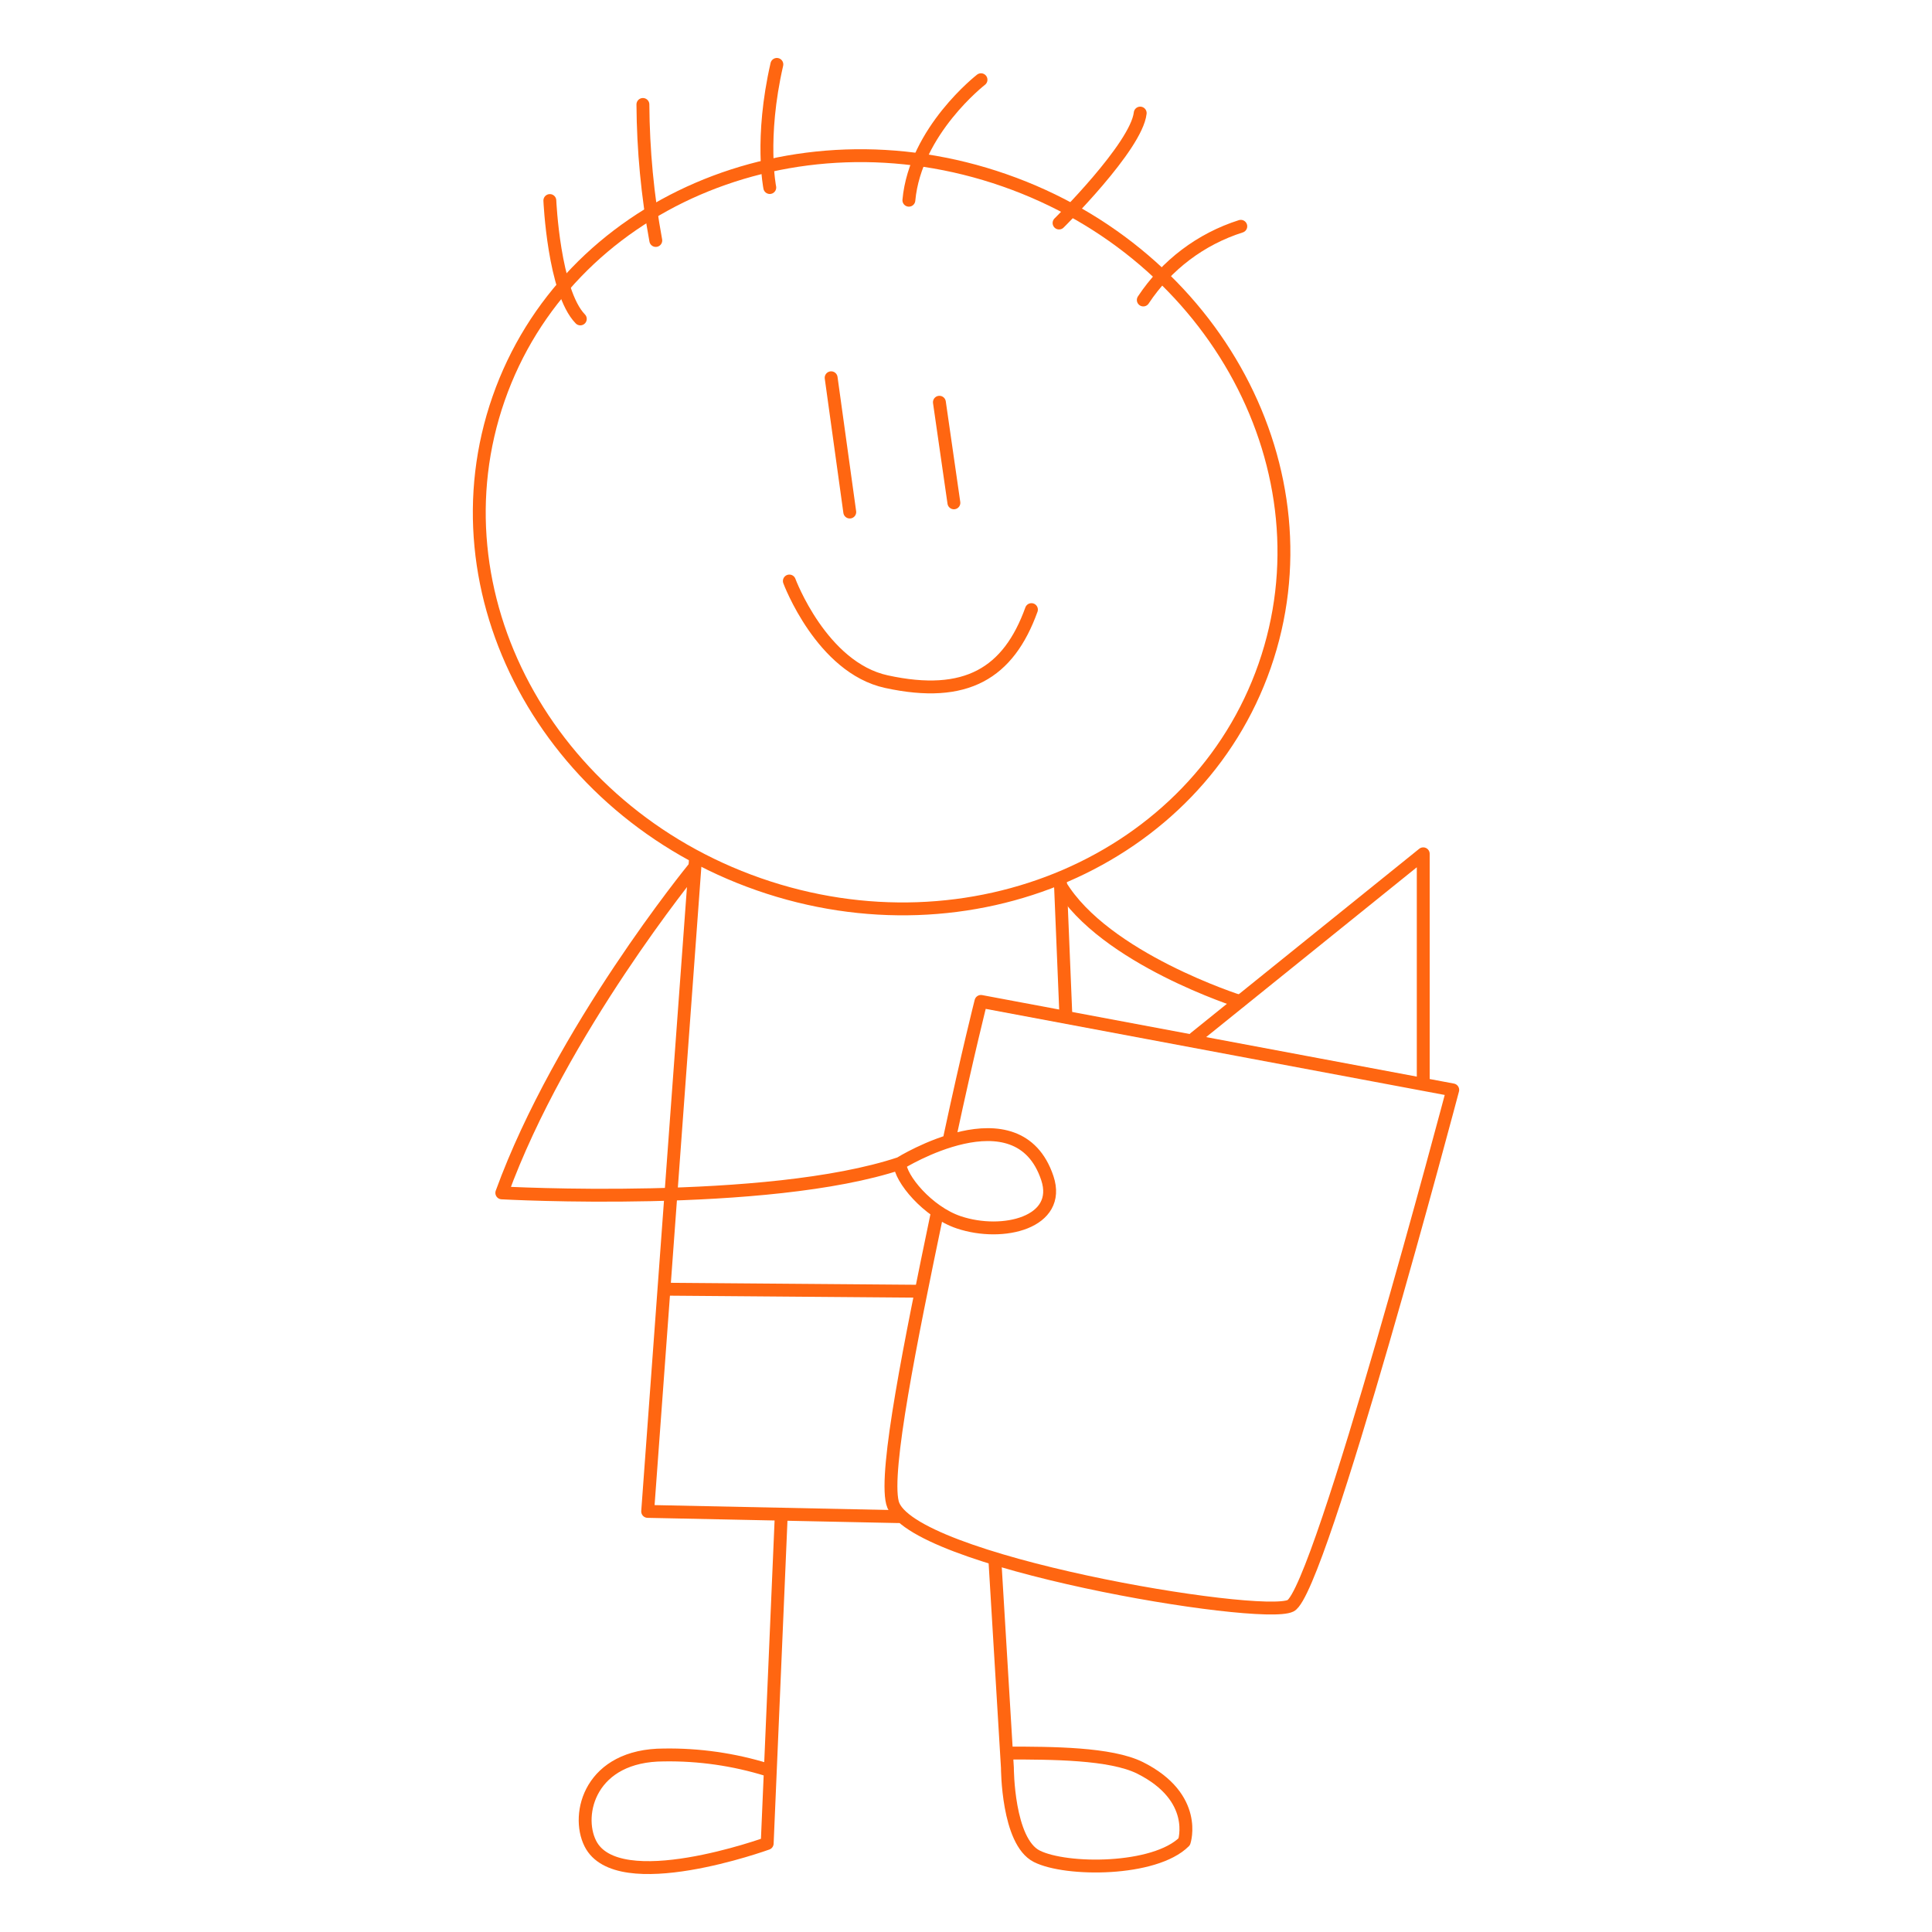
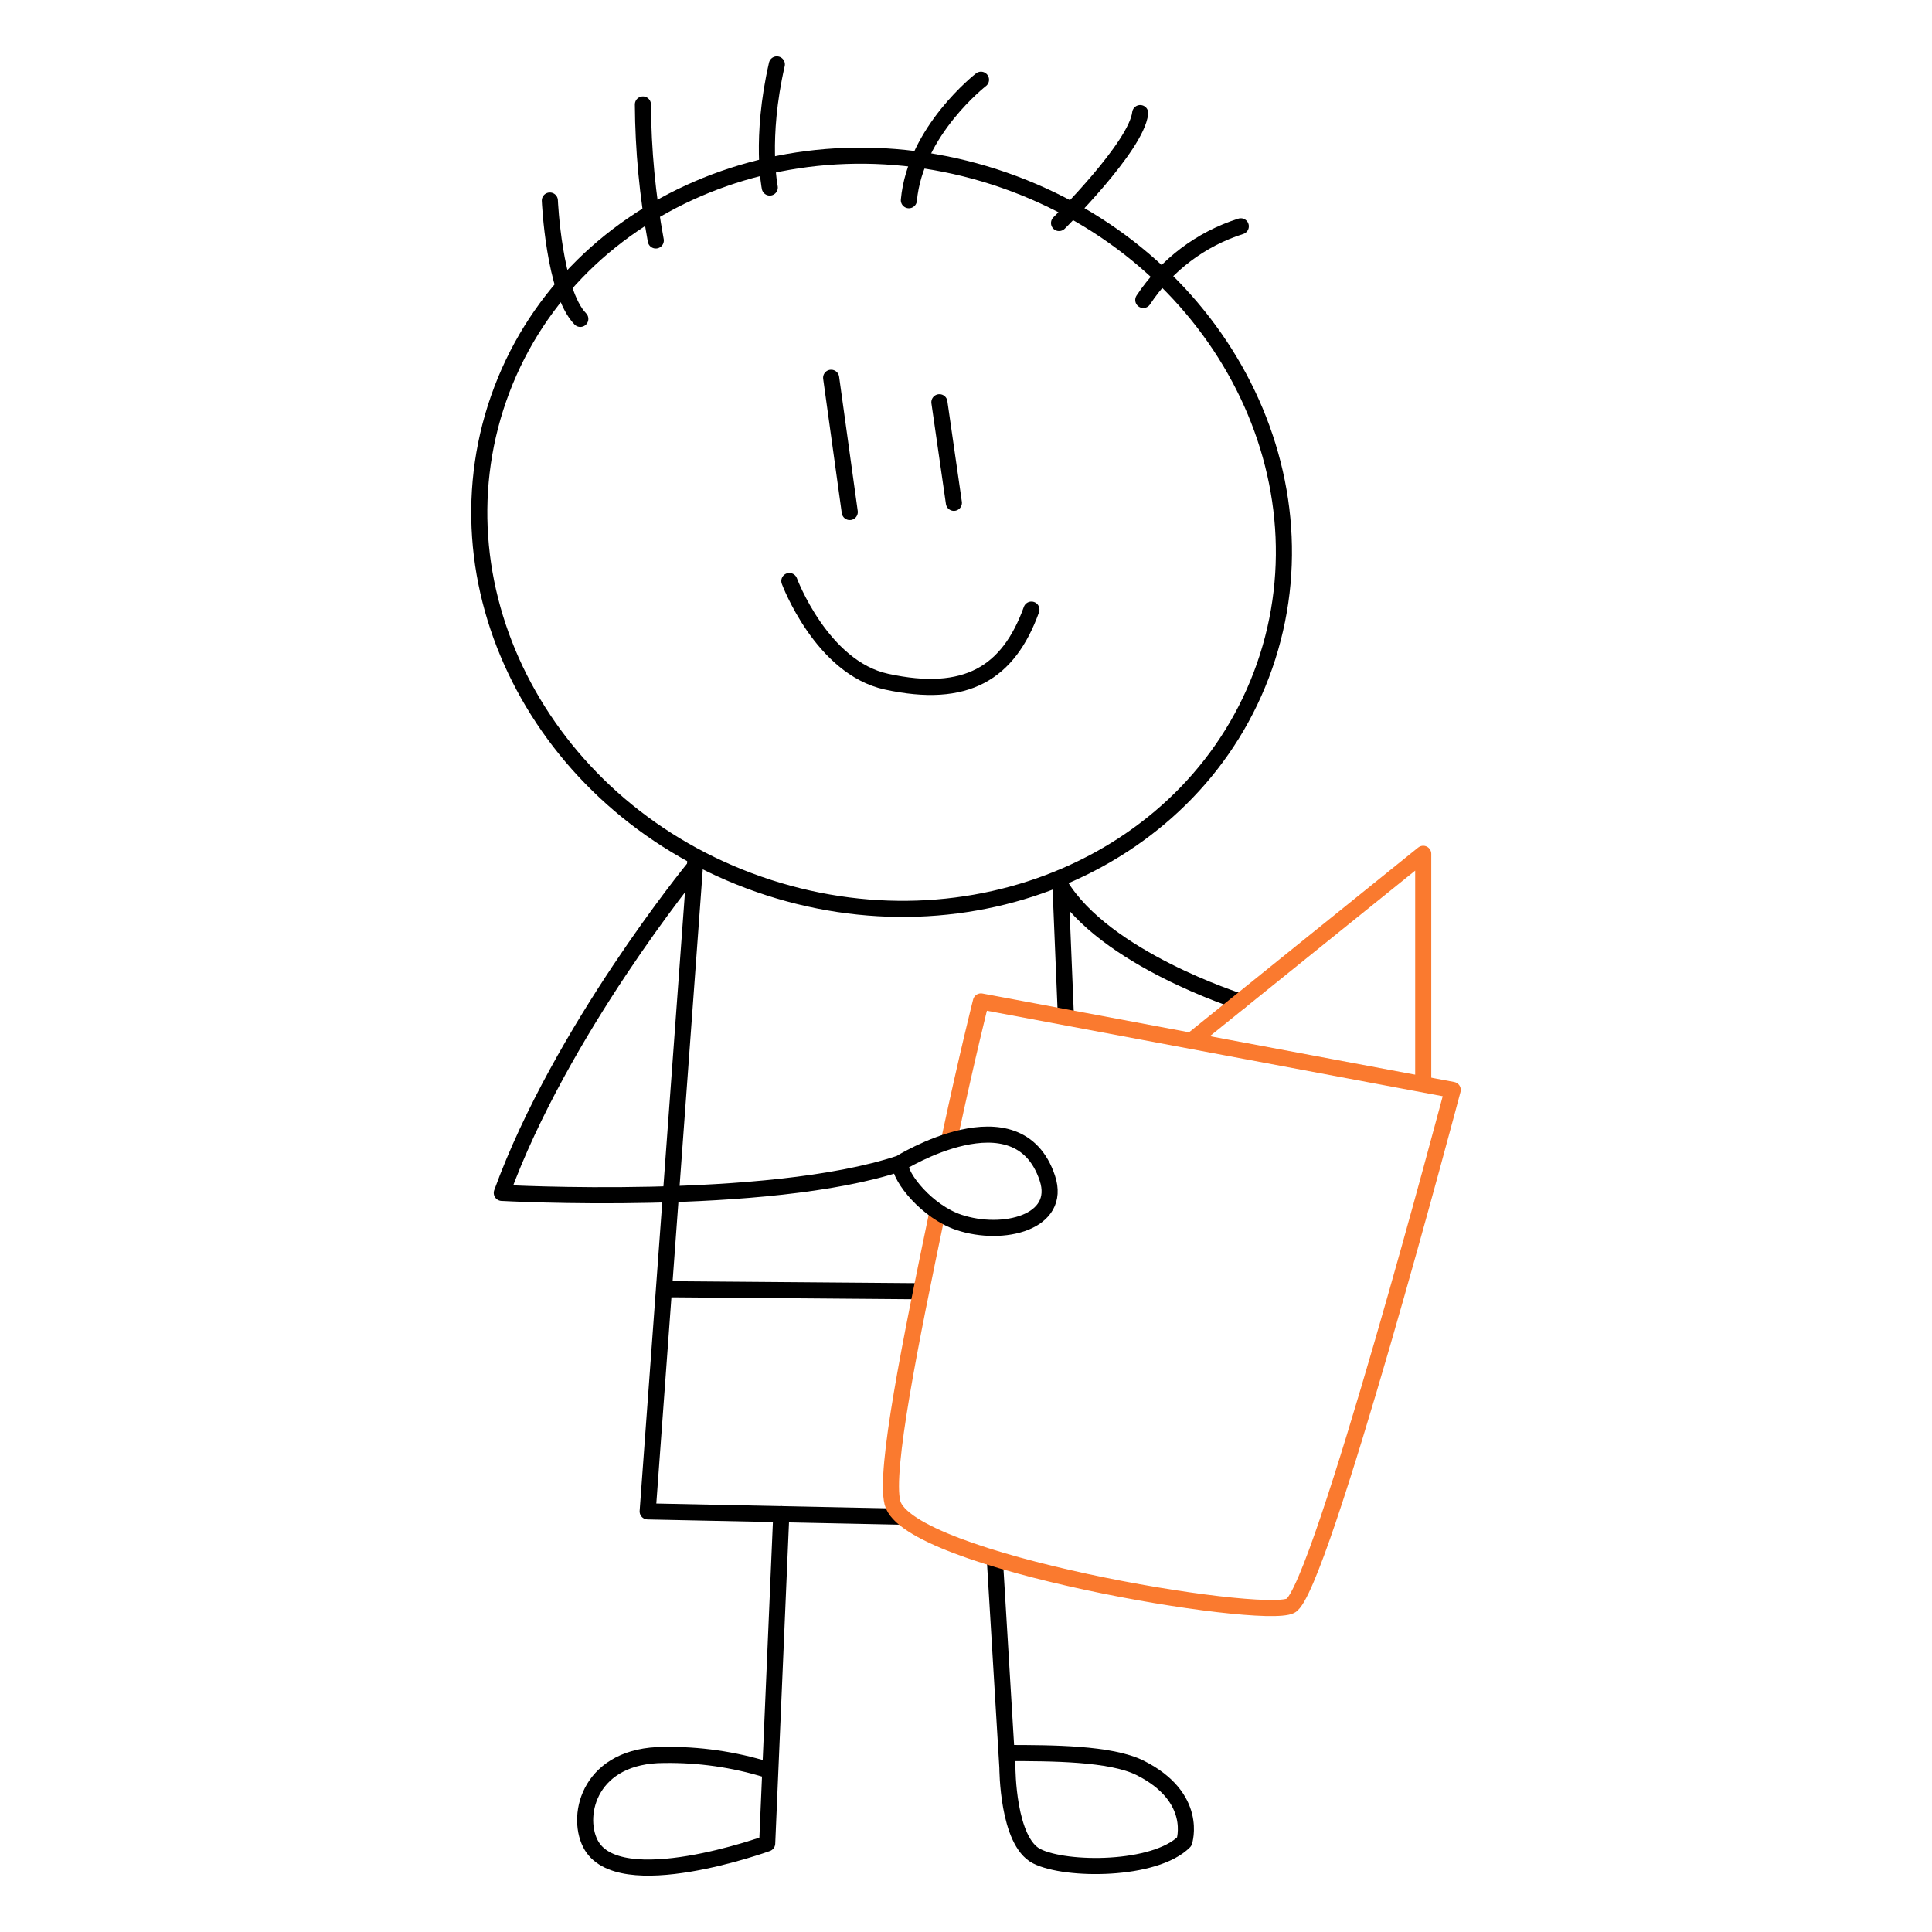
- <svg xmlns="http://www.w3.org/2000/svg" width="150" height="150" viewBox="0 0 150 150" fill="none">
-   <path d="M60.66 117.555L59.565 143.125C59.565 143.125 47.94 147.345 45.83 143.125C44.685 140.835 45.83 136.255 51.555 136.255C54.265 136.213 56.965 136.6 59.555 137.4" stroke="#FF6611" stroke-linecap="round" stroke-linejoin="round" />
-   <path d="M77.25 121.25L78.215 137.25C78.215 137.25 78.215 142.97 80.495 144.12C82.775 145.27 89.65 145.275 91.945 142.99C91.945 142.99 93.095 139.555 88.52 137.26C86.23 136.115 81.65 136.11 78.215 136.105" stroke="#FF6611" stroke-linecap="round" stroke-linejoin="round" />
-   <path d="M42.69 15.57C42.69 15.57 43 22.65 45.055 24.76" stroke="#FF6611" stroke-linecap="round" stroke-linejoin="round" />
-   <path d="M49.915 8.11C49.938 11.652 50.272 15.186 50.915 18.67" stroke="#FF6611" stroke-linecap="round" stroke-linejoin="round" />
-   <path d="M60.315 5C58.995 10.765 59.765 14.56 59.765 14.56" stroke="#FF6611" stroke-linecap="round" stroke-linejoin="round" />
-   <path d="M76.165 6.19C76.165 6.19 71.06 10.145 70.565 15.545" stroke="#FF6611" stroke-linecap="round" stroke-linejoin="round" />
-   <path d="M82.225 17.315C82.225 17.315 88.225 11.395 88.525 8.78" stroke="#FF6611" stroke-linecap="round" stroke-linejoin="round" />
-   <path d="M96.335 17.57C93.231 18.555 90.56 20.574 88.765 23.29" stroke="#FF6611" stroke-linecap="round" stroke-linejoin="round" />
-   <path d="M98.184 51.704C103.452 36.611 94.409 19.729 77.986 13.998C61.563 8.266 43.98 15.854 38.712 30.947C33.444 46.04 42.487 62.922 58.91 68.654C75.332 74.386 92.916 66.797 98.184 51.704Z" stroke="#FF6611" stroke-linecap="round" stroke-linejoin="round" />
-   <path d="M72.935 31.23L74.06 39.04" stroke="#FF6611" stroke-linecap="round" stroke-linejoin="round" />
-   <path d="M64.53 29.33L65.975 39.755" stroke="#FF6611" stroke-linecap="round" stroke-linejoin="round" />
-   <path d="M61.285 45.11C61.285 45.11 63.785 51.835 68.83 52.925C75.02 54.27 78.3 52.265 80.08 47.33" stroke="#FF6611" stroke-linecap="round" stroke-linejoin="round" />
-   <path d="M69.75 117.75L50.285 117.345L53.99 66.785" stroke="#FF6611" stroke-linecap="round" stroke-linejoin="round" />
-   <path d="M82.315 68.2L82.75 78.75" stroke="#FF6611" stroke-linecap="round" stroke-linejoin="round" />
-   <path d="M51.885 100.095L71.25 100.25" stroke="#FF6611" stroke-linecap="round" stroke-linejoin="round" />
-   <path d="M73.75 88.25C75.135 81.78 76.16 77.75 76.16 77.75L112.79 84.62C112.79 84.62 102.5 123.525 100.2 124.67C97.9 125.815 70.435 121.235 69.29 116.67C68.66 114.17 70.695 104.135 72.75 94.265" stroke="#FF6611" stroke-linecap="round" stroke-linejoin="round" />
-   <path d="M92.755 80.595L110.5 66.29C110.5 66.29 110.5 81.525 110.5 83.79" stroke="#FF6611" stroke-linecap="round" stroke-linejoin="round" />
-   <path d="M53.84 67.43C53.84 67.43 43.54 80.025 38.96 92.615C38.96 92.615 59.565 93.76 69.87 90.325M69.87 90.325C69.87 90.325 79.025 84.605 81.315 91.47C82.46 94.905 77.88 96.05 74.45 94.905C72.02 94.095 69.87 91.47 69.87 90.325Z" stroke="#FF6611" stroke-linecap="round" stroke-linejoin="round" />
-   <path d="M96.25 77.75C96.25 77.75 85.75 74.43 82.315 68.705" stroke="#FF6611" stroke-linecap="round" stroke-linejoin="round" />
+ <svg xmlns="http://www.w3.org/2000/svg" width="100%" height="100%" viewBox="0 0 1000 1000" version="1.1" xml:space="preserve" style="fill-rule:evenodd;clip-rule:evenodd;stroke-linecap:round;stroke-linejoin:round;">
+   <g id="all">
+     <path d="M404.396,783.698l-7.3,170.467c0,0 -77.5,28.133 -91.567,0c-7.633,-15.267 0,-45.8 38.167,-45.8c18.069,-0.275 36.068,2.3 53.333,7.633" style="fill:none;fill-rule:nonzero;stroke:currentColor;stroke-width:8.33px;" />
+     <path d="M514.997,808.331l6.433,106.667c0,0 0,38.133 15.2,45.8c15.2,7.667 61.033,7.7 76.333,-7.533c0,0 7.667,-22.9 -22.833,-38.2c-15.267,-7.633 -45.8,-7.667 -68.7,-7.7" style="fill:none;fill-rule:nonzero;stroke:currentColor;stroke-width:8.33px;" />
+     <path d="M284.595,103.798c0,0 2.067,47.2 15.767,61.267" style="fill:none;fill-rule:nonzero;stroke:currentColor;stroke-width:8.33px;" />
+     <path d="M332.765,54.065c0.15,23.617 2.38,47.175 6.667,70.4" style="fill:none;fill-rule:nonzero;stroke:currentColor;stroke-width:8.33px;" />
+     <path d="M402.096,33.331c-8.8,38.433 -3.667,63.733 -3.667,63.733" style="fill:none;fill-rule:nonzero;stroke:currentColor;stroke-width:8.33px;" />
+     <path d="M507.763,41.265c0,0 -34.033,26.367 -37.333,62.367" style="fill:none;fill-rule:nonzero;stroke:currentColor;stroke-width:8.33px;" />
+     <path d="M548.163,115.431c0,0 40,-39.467 42,-56.9" style="fill:none;fill-rule:nonzero;stroke:currentColor;stroke-width:8.33px;" />
+     <path d="M642.23,117.131c-20.688,6.566 -38.5,20.025 -50.467,38.133" style="fill:none;fill-rule:nonzero;stroke:currentColor;stroke-width:8.33px;" />
+     <path d="M654.555,344.693c35.117,-100.62 -25.171,-213.166 -134.654,-251.378c-109.484,-38.212 -226.707,12.379 -261.826,112.999c-35.118,100.62 25.167,213.168 134.652,251.38c109.483,38.213 226.707,-12.379 261.828,-113.001Z" style="fill:none;fill-rule:nonzero;stroke:currentColor;stroke-width:8.33px;" />
+     <path d="M486.23,208.198l7.5,52.067" style="fill:none;fill-rule:nonzero;stroke:currentColor;stroke-width:8.33px;" />
+     <path d="M430.197,195.531l9.633,69.5" style="fill:none;fill-rule:nonzero;stroke:currentColor;stroke-width:8.33px;" />
+     <path d="M408.562,300.731c0,0 16.668,44.833 50.301,52.1c41.267,8.967 63.133,-4.4 75,-37.3" style="fill:none;fill-rule:nonzero;stroke:currentColor;stroke-width:8.33px;" />
+     <path d="M464.997,784.998l-129.766,-2.7l24.7,-337.067" style="fill:none;fill-rule:nonzero;stroke:currentColor;stroke-width:8.33px;" />
+     <path d="M548.763,454.665l2.9,70.333" style="fill:none;fill-rule:nonzero;stroke:currentColor;stroke-width:8.33px;" />
+     <path d="M345.895,667.298l129.102,1.033" style="fill:none;fill-rule:nonzero;stroke:currentColor;stroke-width:8.33px;" />
+     <path d="M641.663,518.331c0,0 -70,-22.133 -92.9,-60.3" style="fill:none;fill-rule:nonzero;stroke:currentColor;stroke-width:8.33px;" />
+     <g id="colors">
+       <path d="M491.663,588.331c9.233,-43.133 16.067,-70 16.067,-70l244.2,45.8c0,0 -68.6,259.367 -83.933,267c-15.333,7.633 -198.433,-22.9 -206.067,-53.333c-4.2,-16.667 9.367,-83.567 23.067,-149.367" style="fill:none;fill-rule:nonzero;stroke:#fa7a2f;stroke-width:8.33px;" />
+       <path d="M618.363,537.298l118.3,-95.367l0,116.667" style="fill:none;fill-rule:nonzero;stroke:#fa7a2f;stroke-width:8.33px;" />
+     </g>
+     <path d="M358.93,449.531c0,0 -68.667,83.967 -99.2,167.9c0,0 137.367,7.633 206.067,-15.267m0,0c0,0 61.033,-38.133 76.3,7.633c7.633,22.9 -22.9,30.533 -45.767,22.9c-16.2,-5.4 -30.533,-22.9 -30.533,-30.533Z" style="fill:none;fill-rule:nonzero;stroke:currentColor;stroke-width:8.33px;" />
+   </g>
</svg>
